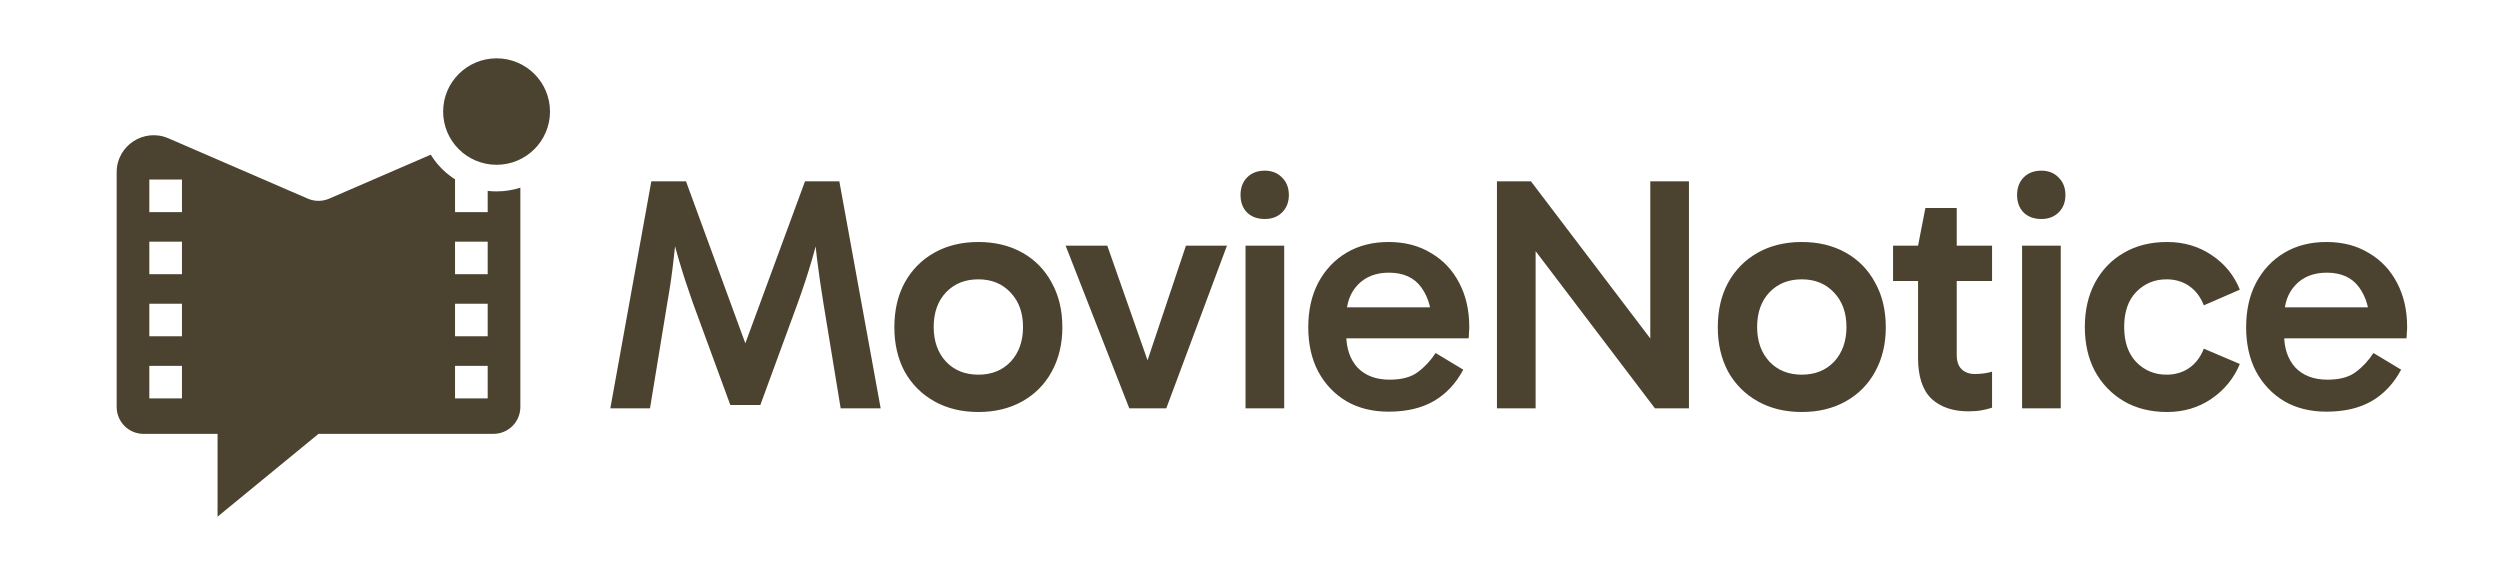
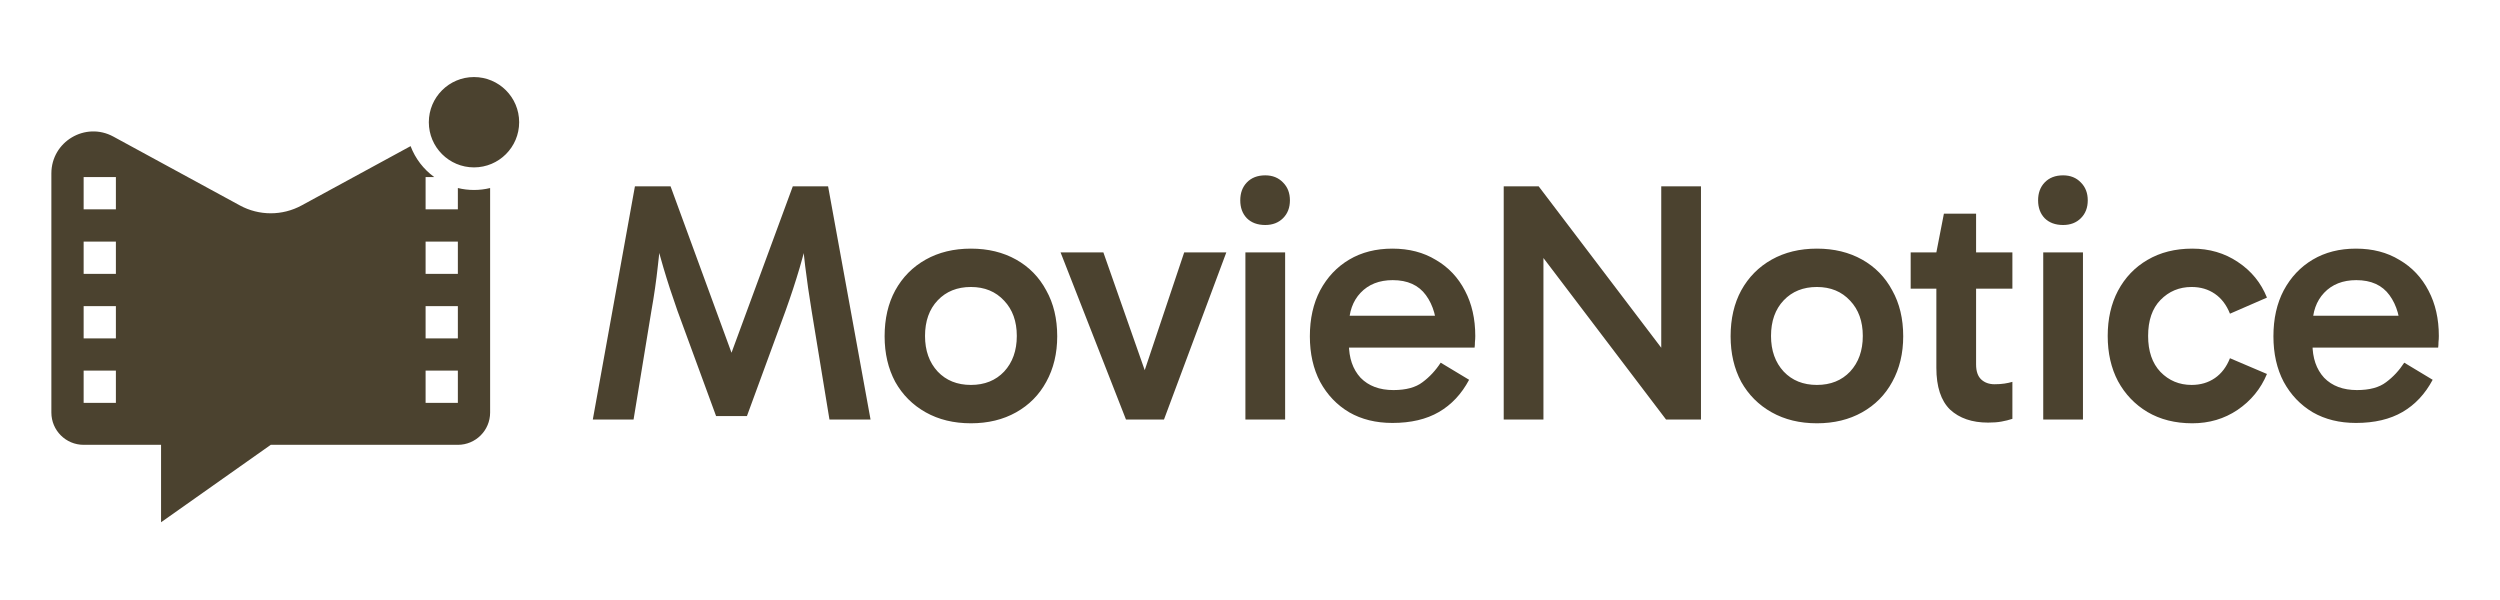
- <svg xmlns="http://www.w3.org/2000/svg" width="300" height="70" viewBox="0 0 300 70" fill="none">
-   <path d="M73.24 49L78.16 21.76H82.32L89.44 41.2L96.6 21.76H100.72L105.68 49H100.88L98.8 36.32C98.507 34.533 98.253 32.773 98.04 31.04C97.827 29.28 97.68 27.507 97.6 25.72H98.84C98.36 27.773 97.88 29.627 97.4 31.28C96.92 32.907 96.373 34.573 95.76 36.28L91.24 48.6H87.64L83.12 36.28C82.507 34.547 81.96 32.867 81.48 31.24C81 29.613 80.52 27.773 80.04 25.72H81.28C81.2 27.507 81.053 29.28 80.84 31.04C80.653 32.773 80.4 34.533 80.08 36.32L78 49H73.24ZM117.403 49.44C115.403 49.44 113.643 49.013 112.123 48.16C110.603 47.307 109.416 46.12 108.563 44.6C107.736 43.053 107.323 41.28 107.323 39.28C107.323 37.227 107.736 35.44 108.563 33.92C109.416 32.373 110.603 31.173 112.123 30.32C113.643 29.467 115.403 29.04 117.403 29.04C119.403 29.04 121.163 29.467 122.683 30.32C124.203 31.173 125.376 32.373 126.203 33.92C127.056 35.44 127.483 37.227 127.483 39.28C127.483 41.28 127.056 43.053 126.203 44.6C125.376 46.12 124.203 47.307 122.683 48.16C121.163 49.013 119.403 49.44 117.403 49.44ZM117.403 44.96C119.003 44.96 120.296 44.44 121.283 43.4C122.269 42.333 122.763 40.947 122.763 39.24C122.763 37.533 122.269 36.16 121.283 35.12C120.296 34.053 119.003 33.52 117.403 33.52C115.803 33.52 114.509 34.04 113.523 35.08C112.536 36.12 112.043 37.507 112.043 39.24C112.043 40.947 112.536 42.333 113.523 43.4C114.509 44.44 115.803 44.96 117.403 44.96ZM147.234 29.48L139.954 49H135.514L127.874 29.48H132.874L138.154 44.52H137.274L142.314 29.48H147.234ZM154.103 49H149.463V29.48H154.103V49ZM148.863 23.4C148.863 22.547 149.116 21.853 149.623 21.32C150.156 20.76 150.876 20.48 151.783 20.48C152.636 20.48 153.329 20.76 153.863 21.32C154.396 21.853 154.663 22.547 154.663 23.4C154.663 24.253 154.396 24.947 153.863 25.48C153.329 26.013 152.636 26.28 151.783 26.28C150.876 26.28 150.156 26.013 149.623 25.48C149.116 24.947 148.863 24.253 148.863 23.4ZM166.632 49.4C164.712 49.4 163.032 48.987 161.592 48.16C160.152 47.307 159.019 46.12 158.192 44.6C157.392 43.08 156.992 41.307 156.992 39.28C156.992 37.227 157.392 35.44 158.192 33.92C159.019 32.373 160.152 31.173 161.592 30.32C163.032 29.467 164.712 29.04 166.632 29.04C168.579 29.04 170.272 29.48 171.712 30.36C173.179 31.213 174.312 32.413 175.112 33.96C175.912 35.48 176.312 37.24 176.312 39.24C176.312 39.48 176.299 39.72 176.272 39.96C176.272 40.2 176.259 40.413 176.232 40.6H161.072V36.88H172.792L171.832 39C171.832 37.16 171.406 35.653 170.552 34.48C169.699 33.307 168.406 32.72 166.672 32.72C165.099 32.72 163.846 33.213 162.912 34.2C162.006 35.16 161.552 36.44 161.552 38.04V40.16C161.552 41.813 162.006 43.133 162.912 44.12C163.846 45.08 165.126 45.56 166.752 45.56C168.219 45.56 169.352 45.253 170.152 44.64C170.979 44.027 171.686 43.267 172.272 42.36L175.592 44.36C174.712 46.013 173.539 47.267 172.072 48.12C170.606 48.973 168.792 49.4 166.632 49.4ZM198.594 49L181.954 27.08L184.274 26.44V49H179.634V21.76H183.714L199.874 43.04L198.034 43.16V21.76H202.674V49H198.594ZM216.215 49.44C214.215 49.44 212.455 49.013 210.935 48.16C209.415 47.307 208.229 46.12 207.375 44.6C206.549 43.053 206.135 41.28 206.135 39.28C206.135 37.227 206.549 35.44 207.375 33.92C208.229 32.373 209.415 31.173 210.935 30.32C212.455 29.467 214.215 29.04 216.215 29.04C218.215 29.04 219.975 29.467 221.495 30.32C223.015 31.173 224.189 32.373 225.015 33.92C225.869 35.44 226.295 37.227 226.295 39.28C226.295 41.28 225.869 43.053 225.015 44.6C224.189 46.12 223.015 47.307 221.495 48.16C219.975 49.013 218.215 49.44 216.215 49.44ZM216.215 44.96C217.815 44.96 219.109 44.44 220.095 43.4C221.082 42.333 221.575 40.947 221.575 39.24C221.575 37.533 221.082 36.16 220.095 35.12C219.109 34.053 217.815 33.52 216.215 33.52C214.615 33.52 213.322 34.04 212.335 35.08C211.349 36.12 210.855 37.507 210.855 39.24C210.855 40.947 211.349 42.333 212.335 43.4C213.322 44.44 214.615 44.96 216.215 44.96ZM236.207 49.36C234.341 49.36 232.861 48.853 231.767 47.84C230.701 46.8 230.167 45.173 230.167 42.96V29.72V29.48L231.047 24.96H234.807V42.56C234.807 43.36 235.007 43.947 235.407 44.32C235.807 44.693 236.327 44.88 236.967 44.88C237.394 44.88 237.781 44.853 238.127 44.8C238.474 44.747 238.781 44.68 239.047 44.6V48.92C238.647 49.053 238.221 49.16 237.767 49.24C237.341 49.32 236.821 49.36 236.207 49.36ZM227.167 33.72V29.48H239.047V33.72H227.167ZM247.29 49H242.65V29.48H247.29V49ZM242.05 23.4C242.05 22.547 242.304 21.853 242.81 21.32C243.344 20.76 244.064 20.48 244.97 20.48C245.824 20.48 246.517 20.76 247.05 21.32C247.584 21.853 247.85 22.547 247.85 23.4C247.85 24.253 247.584 24.947 247.05 25.48C246.517 26.013 245.824 26.28 244.97 26.28C244.064 26.28 243.344 26.013 242.81 25.48C242.304 24.947 242.05 24.253 242.05 23.4ZM260.06 49.44C258.06 49.44 256.313 49 254.82 48.12C253.353 47.24 252.206 46.04 251.38 44.52C250.58 43 250.18 41.24 250.18 39.24C250.18 37.24 250.58 35.48 251.38 33.96C252.206 32.413 253.353 31.213 254.82 30.36C256.313 29.48 258.06 29.04 260.06 29.04C262.06 29.04 263.833 29.56 265.38 30.6C266.953 31.64 268.086 33.027 268.78 34.76L264.46 36.64C264.06 35.627 263.473 34.853 262.7 34.32C261.926 33.787 261.02 33.52 259.98 33.52C258.54 33.52 257.326 34.027 256.34 35.04C255.38 36.027 254.9 37.427 254.9 39.24C254.9 41.027 255.38 42.427 256.34 43.44C257.326 44.453 258.54 44.96 259.98 44.96C261.02 44.96 261.926 44.693 262.7 44.16C263.473 43.627 264.06 42.853 264.46 41.84L268.78 43.68C268.06 45.413 266.913 46.813 265.34 47.88C263.793 48.92 262.033 49.44 260.06 49.44ZM279.176 49.4C277.256 49.4 275.576 48.987 274.136 48.16C272.696 47.307 271.563 46.12 270.736 44.6C269.936 43.08 269.536 41.307 269.536 39.28C269.536 37.227 269.936 35.44 270.736 33.92C271.563 32.373 272.696 31.173 274.136 30.32C275.576 29.467 277.256 29.04 279.176 29.04C281.123 29.04 282.816 29.48 284.256 30.36C285.723 31.213 286.856 32.413 287.656 33.96C288.456 35.48 288.856 37.24 288.856 39.24C288.856 39.48 288.843 39.72 288.816 39.96C288.816 40.2 288.803 40.413 288.776 40.6H273.616V36.88H285.336L284.376 39C284.376 37.16 283.949 35.653 283.096 34.48C282.243 33.307 280.949 32.72 279.216 32.72C277.643 32.72 276.389 33.213 275.456 34.2C274.549 35.16 274.096 36.44 274.096 38.04V40.16C274.096 41.813 274.549 43.133 275.456 44.12C276.389 45.08 277.669 45.56 279.296 45.56C280.763 45.56 281.896 45.253 282.696 44.64C283.523 44.027 284.229 43.267 284.816 42.36L288.136 44.36C287.256 46.013 286.083 47.267 284.616 48.12C283.149 48.973 281.336 49.4 279.176 49.4Z" fill="#4B422F" />
-   <path d="M14 20.665C14.001 17.474 17.274 15.328 20.206 16.596L36.937 23.837C37.756 24.191 38.685 24.191 39.505 23.837L51.691 18.562C52.272 19.505 53.018 20.335 53.89 21.014C54.134 21.204 54.389 21.383 54.653 21.548H54.605V25.452H58.523V22.907C58.873 22.947 59.228 22.968 59.589 22.968C60.584 22.968 61.543 22.81 62.442 22.521V48.839C62.442 50.62 60.996 52.064 59.212 52.065H38.217L26.107 62V52.065H17.23C15.446 52.065 14 50.62 14 48.839L14 20.665ZM17.918 43.903V47.806H21.836V43.903H17.918ZM54.605 47.806H58.523V43.903H54.605V47.806ZM17.918 36.452V40.355H21.836V36.452H17.918ZM54.605 40.355H58.523V36.452H54.605V40.355ZM17.918 29V32.903H21.836V29H17.918ZM54.605 32.903H58.523V29H54.605V32.903ZM17.918 21.548V25.452H21.836V21.548H17.918ZM59.589 7C63.13 7 66 9.86 66 13.387C66 16.915 63.13 19.774 59.589 19.774C56.048 19.774 53.177 16.915 53.177 13.387C53.177 9.86 56.048 7 59.589 7Z" fill="#4B422F" />
+ <svg xmlns="http://www.w3.org/2000/svg" width="292" height="70" viewBox="0 0 292 70" fill="none">
+   <path d="M69.24 49L74.16 21.76H78.32L85.44 41.2L92.6 21.76H96.72L101.68 49H96.88L94.8 36.32C94.507 34.533 94.253 32.773 94.04 31.04C93.827 29.28 93.68 27.507 93.6 25.72H94.84C94.36 27.773 93.88 29.627 93.4 31.28C92.92 32.907 92.373 34.573 91.76 36.28L87.24 48.6H83.64L79.12 36.28C78.507 34.547 77.96 32.867 77.48 31.24C77 29.613 76.52 27.773 76.04 25.72H77.28C77.2 27.507 77.053 29.28 76.84 31.04C76.653 32.773 76.4 34.533 76.08 36.32L74 49H69.24ZM113.403 49.44C111.403 49.44 109.643 49.013 108.123 48.16C106.603 47.307 105.416 46.12 104.563 44.6C103.736 43.053 103.323 41.28 103.323 39.28C103.323 37.227 103.736 35.44 104.563 33.92C105.416 32.373 106.603 31.173 108.123 30.32C109.643 29.467 111.403 29.04 113.403 29.04C115.403 29.04 117.163 29.467 118.683 30.32C120.203 31.173 121.376 32.373 122.203 33.92C123.056 35.44 123.483 37.227 123.483 39.28C123.483 41.28 123.056 43.053 122.203 44.6C121.376 46.12 120.203 47.307 118.683 48.16C117.163 49.013 115.403 49.44 113.403 49.44ZM113.403 44.96C115.003 44.96 116.296 44.44 117.283 43.4C118.269 42.333 118.763 40.947 118.763 39.24C118.763 37.533 118.269 36.16 117.283 35.12C116.296 34.053 115.003 33.52 113.403 33.52C111.803 33.52 110.509 34.04 109.523 35.08C108.536 36.12 108.043 37.507 108.043 39.24C108.043 40.947 108.536 42.333 109.523 43.4C110.509 44.44 111.803 44.96 113.403 44.96ZM143.234 29.48L135.954 49H131.514L123.874 29.48H128.874L134.154 44.52H133.274L138.314 29.48H143.234ZM150.103 49H145.463V29.48H150.103V49ZM144.863 23.4C144.863 22.547 145.116 21.853 145.623 21.32C146.156 20.76 146.876 20.48 147.783 20.48C148.636 20.48 149.329 20.76 149.863 21.32C150.396 21.853 150.663 22.547 150.663 23.4C150.663 24.253 150.396 24.947 149.863 25.48C149.329 26.013 148.636 26.28 147.783 26.28C146.876 26.28 146.156 26.013 145.623 25.48C145.116 24.947 144.863 24.253 144.863 23.4ZM162.632 49.4C160.712 49.4 159.032 48.987 157.592 48.16C156.152 47.307 155.019 46.12 154.192 44.6C153.392 43.08 152.992 41.307 152.992 39.28C152.992 37.227 153.392 35.44 154.192 33.92C155.019 32.373 156.152 31.173 157.592 30.32C159.032 29.467 160.712 29.04 162.632 29.04C164.579 29.04 166.272 29.48 167.712 30.36C169.179 31.213 170.312 32.413 171.112 33.96C171.912 35.48 172.312 37.24 172.312 39.24C172.312 39.48 172.299 39.72 172.272 39.96C172.272 40.2 172.259 40.413 172.232 40.6H157.072V36.88H168.792L167.832 39C167.832 37.16 167.406 35.653 166.552 34.48C165.699 33.307 164.406 32.72 162.672 32.72C161.099 32.72 159.846 33.213 158.912 34.2C158.006 35.16 157.552 36.44 157.552 38.04V40.16C157.552 41.813 158.006 43.133 158.912 44.12C159.846 45.08 161.126 45.56 162.752 45.56C164.219 45.56 165.352 45.253 166.152 44.64C166.979 44.027 167.686 43.267 168.272 42.36L171.592 44.36C170.712 46.013 169.539 47.267 168.072 48.12C166.606 48.973 164.792 49.4 162.632 49.4ZM194.594 49L177.954 27.08L180.274 26.44V49H175.634V21.76H179.714L195.874 43.04L194.034 43.16V21.76H198.674V49H194.594ZM212.215 49.44C210.215 49.44 208.455 49.013 206.935 48.16C205.415 47.307 204.229 46.12 203.375 44.6C202.549 43.053 202.135 41.28 202.135 39.28C202.135 37.227 202.549 35.44 203.375 33.92C204.229 32.373 205.415 31.173 206.935 30.32C208.455 29.467 210.215 29.04 212.215 29.04C214.215 29.04 215.975 29.467 217.495 30.32C219.015 31.173 220.189 32.373 221.015 33.92C221.869 35.44 222.295 37.227 222.295 39.28C222.295 41.28 221.869 43.053 221.015 44.6C220.189 46.12 219.015 47.307 217.495 48.16C215.975 49.013 214.215 49.44 212.215 49.44ZM212.215 44.96C213.815 44.96 215.109 44.44 216.095 43.4C217.082 42.333 217.575 40.947 217.575 39.24C217.575 37.533 217.082 36.16 216.095 35.12C215.109 34.053 213.815 33.52 212.215 33.52C210.615 33.52 209.322 34.04 208.335 35.08C207.349 36.12 206.855 37.507 206.855 39.24C206.855 40.947 207.349 42.333 208.335 43.4C209.322 44.44 210.615 44.96 212.215 44.96ZM232.207 49.36C230.341 49.36 228.861 48.853 227.767 47.84C226.701 46.8 226.167 45.173 226.167 42.96V29.72V29.48L227.047 24.96H230.807V42.56C230.807 43.36 231.007 43.947 231.407 44.32C231.807 44.693 232.327 44.88 232.967 44.88C233.394 44.88 233.781 44.853 234.127 44.8C234.474 44.747 234.781 44.68 235.047 44.6V48.92C234.647 49.053 234.221 49.16 233.767 49.24C233.341 49.32 232.821 49.36 232.207 49.36ZM223.167 33.72V29.48H235.047V33.72H223.167ZM243.29 49H238.65V29.48H243.29V49ZM238.05 23.4C238.05 22.547 238.304 21.853 238.81 21.32C239.344 20.76 240.064 20.48 240.97 20.48C241.824 20.48 242.517 20.76 243.05 21.32C243.584 21.853 243.85 22.547 243.85 23.4C243.85 24.253 243.584 24.947 243.05 25.48C242.517 26.013 241.824 26.28 240.97 26.28C240.064 26.28 239.344 26.013 238.81 25.48C238.304 24.947 238.05 24.253 238.05 23.4ZM256.06 49.44C254.06 49.44 252.313 49 250.82 48.12C249.353 47.24 248.206 46.04 247.38 44.52C246.58 43 246.18 41.24 246.18 39.24C246.18 37.24 246.58 35.48 247.38 33.96C248.206 32.413 249.353 31.213 250.82 30.36C252.313 29.48 254.06 29.04 256.06 29.04C258.06 29.04 259.833 29.56 261.38 30.6C262.953 31.64 264.086 33.027 264.78 34.76L260.46 36.64C260.06 35.627 259.473 34.853 258.7 34.32C257.926 33.787 257.02 33.52 255.98 33.52C254.54 33.52 253.326 34.027 252.34 35.04C251.38 36.027 250.9 37.427 250.9 39.24C250.9 41.027 251.38 42.427 252.34 43.44C253.326 44.453 254.54 44.96 255.98 44.96C257.02 44.96 257.926 44.693 258.7 44.16C259.473 43.627 260.06 42.853 260.46 41.84L264.78 43.68C264.06 45.413 262.913 46.813 261.34 47.88C259.793 48.92 258.033 49.44 256.06 49.44ZM275.176 49.4C273.256 49.4 271.576 48.987 270.136 48.16C268.696 47.307 267.563 46.12 266.736 44.6C265.936 43.08 265.536 41.307 265.536 39.28C265.536 37.227 265.936 35.44 266.736 33.92C267.563 32.373 268.696 31.173 270.136 30.32C271.576 29.467 273.256 29.04 275.176 29.04C277.123 29.04 278.816 29.48 280.256 30.36C281.723 31.213 282.856 32.413 283.656 33.96C284.456 35.48 284.856 37.24 284.856 39.24C284.856 39.48 284.843 39.72 284.816 39.96C284.816 40.2 284.803 40.413 284.776 40.6H269.616V36.88H281.336L280.376 39C280.376 37.16 279.949 35.653 279.096 34.48C278.243 33.307 276.949 32.72 275.216 32.72C273.643 32.72 272.389 33.213 271.456 34.2C270.549 35.16 270.096 36.44 270.096 38.04V40.16C270.096 41.813 270.549 43.133 271.456 44.12C272.389 45.08 273.669 45.56 275.296 45.56C276.763 45.56 277.896 45.253 278.696 44.64C279.523 44.027 280.229 43.267 280.816 42.36L284.136 44.36C283.256 46.013 282.083 47.267 280.616 48.12C279.149 48.973 277.336 49.4 275.176 49.4Z" fill="#4B422F" />
+   <path d="M18.811 61V51.956H9.769C7.688 51.956 6 50.269 6 48.188V20.256C6 16.54 9.975 14.178 13.239 15.953L28.021 23.996C30.267 25.218 32.979 25.218 35.225 23.996L47.957 17.068C48.507 18.527 49.477 19.779 50.718 20.681H49.71V24.449H53.478V21.962C54.082 22.109 54.713 22.189 55.362 22.189C56.011 22.189 56.642 22.109 57.246 21.962V48.188C57.246 50.269 55.559 51.956 53.478 51.956H31.623L18.811 61ZM9.769 47.058H13.536V43.29H9.769V47.058ZM49.71 47.058H53.478V43.29H49.71V47.058ZM9.769 39.522H13.536V35.753H9.769V39.522ZM49.71 39.522H53.478V35.753H49.71V39.522ZM9.769 31.985H13.536V28.217H9.769V31.985ZM49.71 31.985H53.478V28.217H49.71V31.985ZM9.769 24.449H13.536V20.681H9.769V24.449ZM55.362 9C58.276 9 60.638 11.362 60.638 14.275C60.638 17.189 58.276 19.551 55.362 19.551C52.449 19.551 50.087 17.189 50.087 14.275C50.087 11.362 52.449 9 55.362 9Z" fill="#4B422F" />
</svg>
